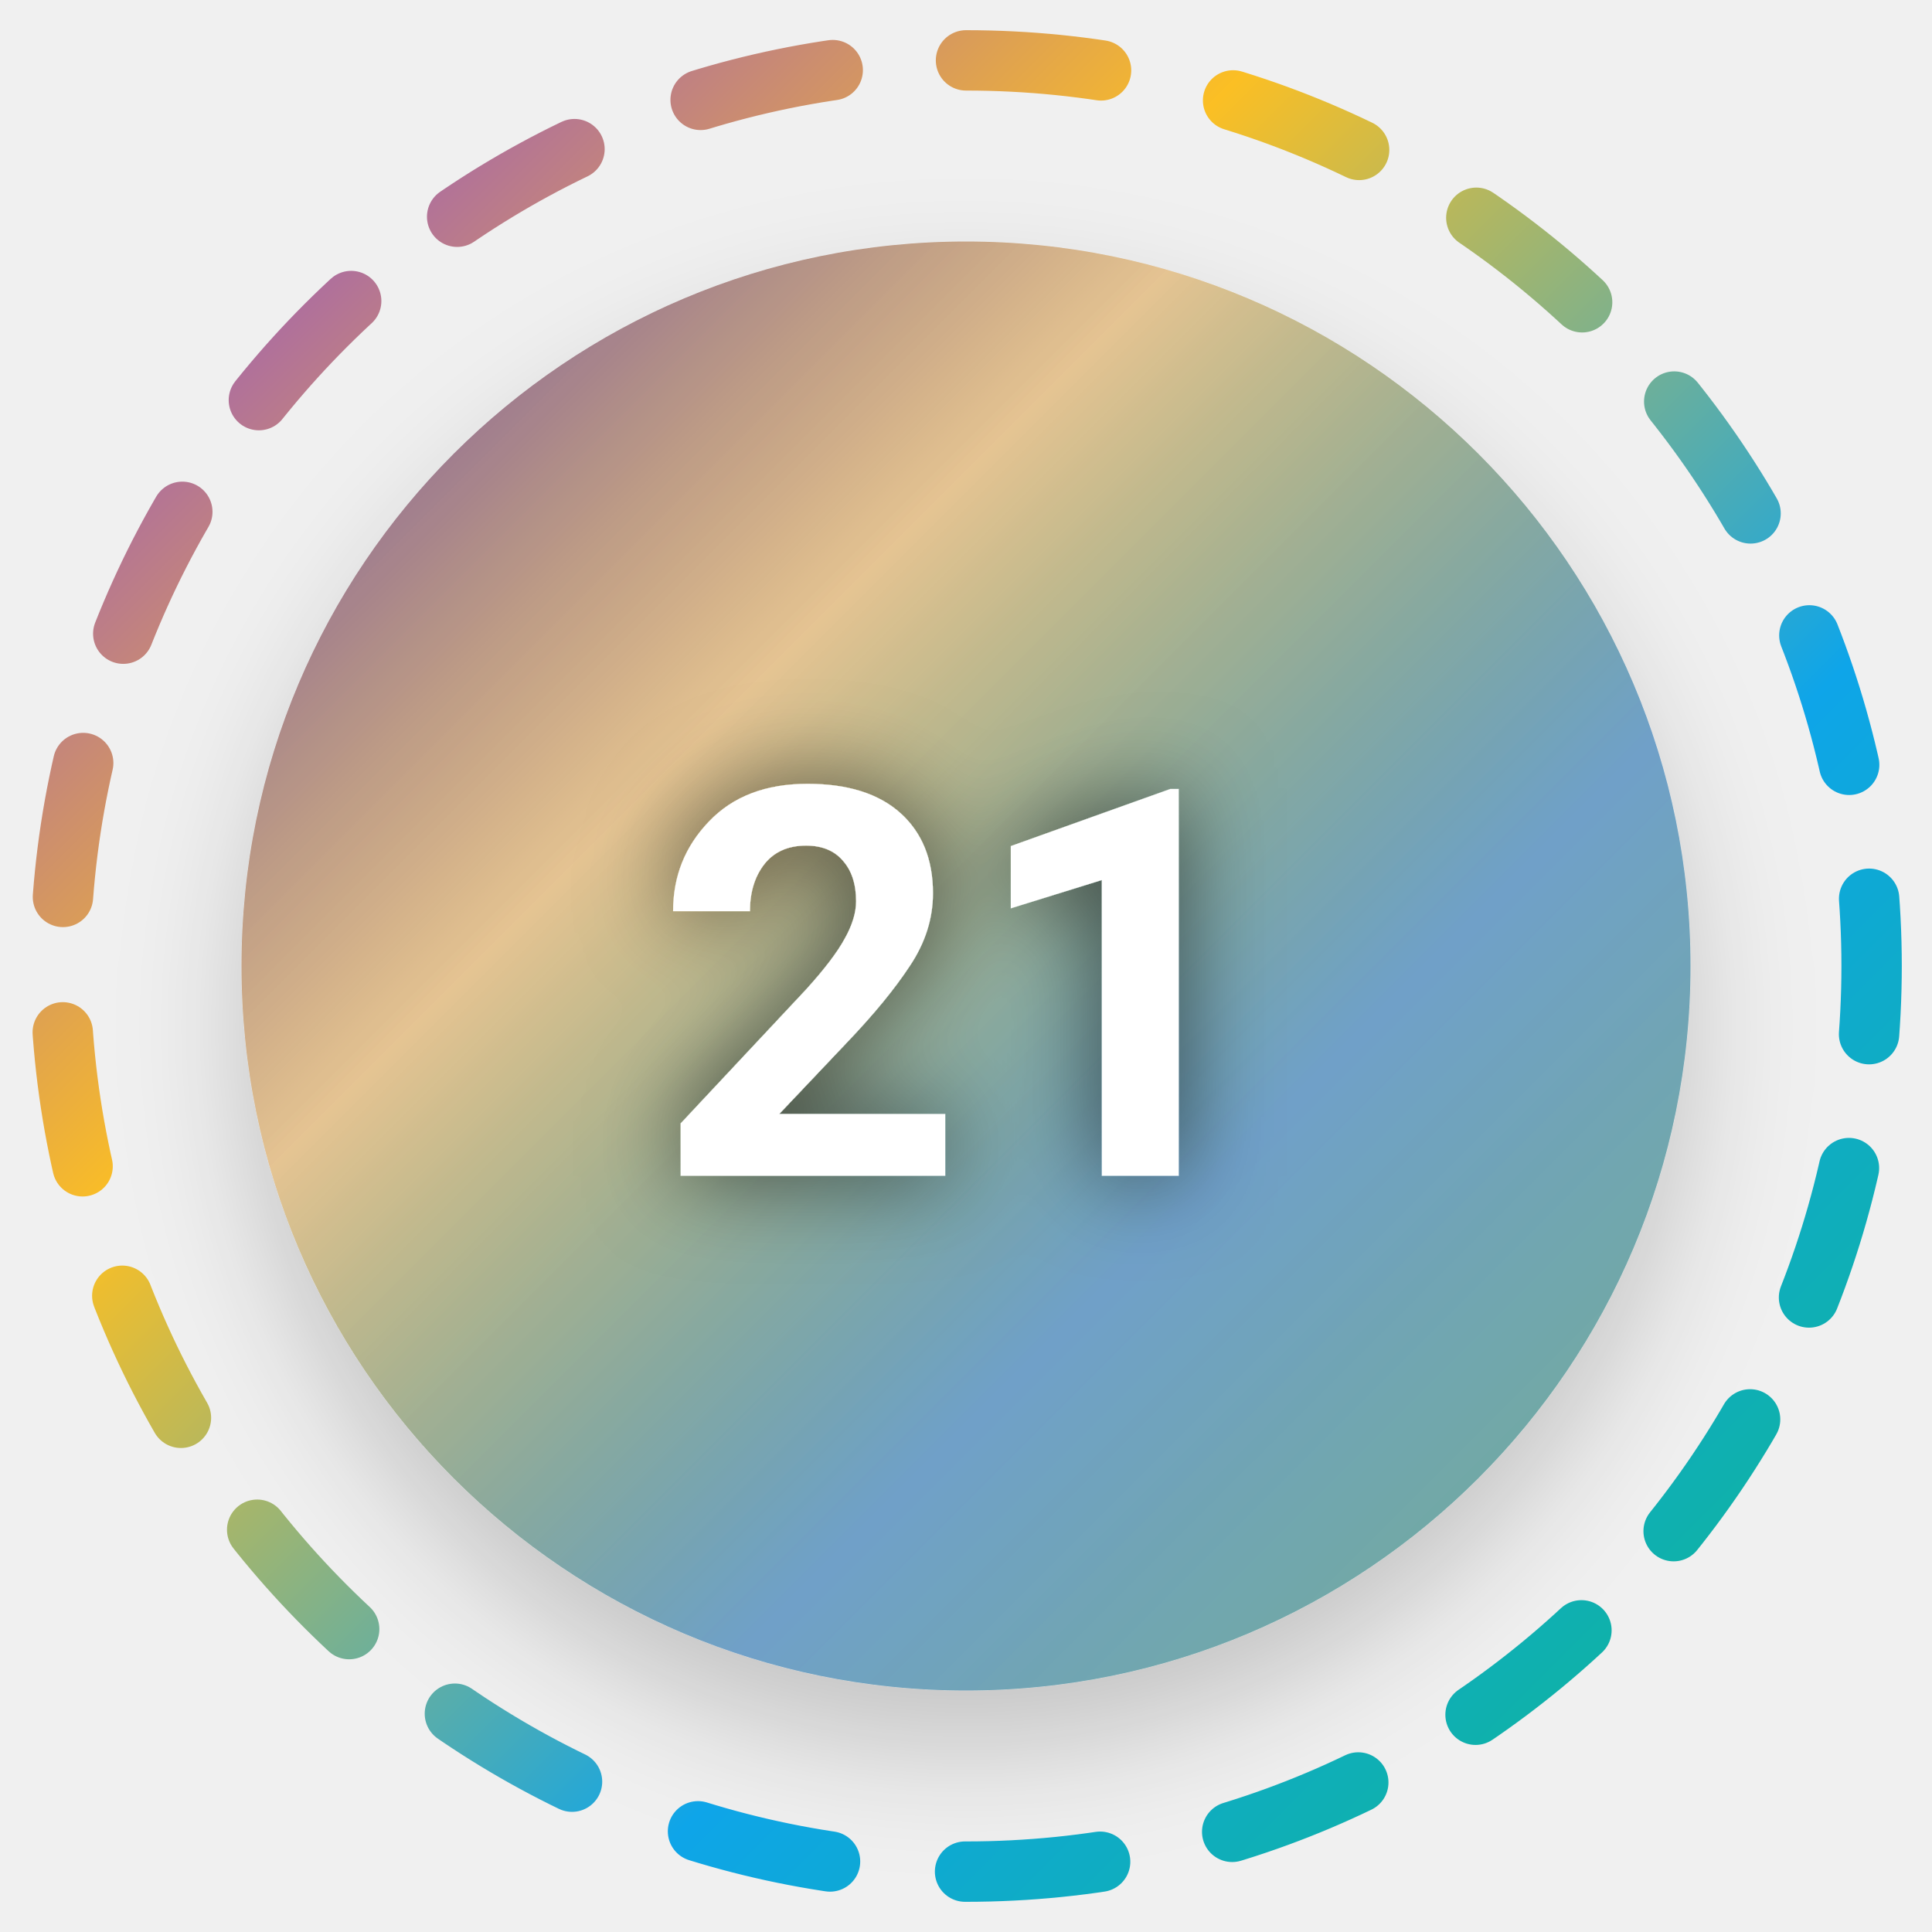
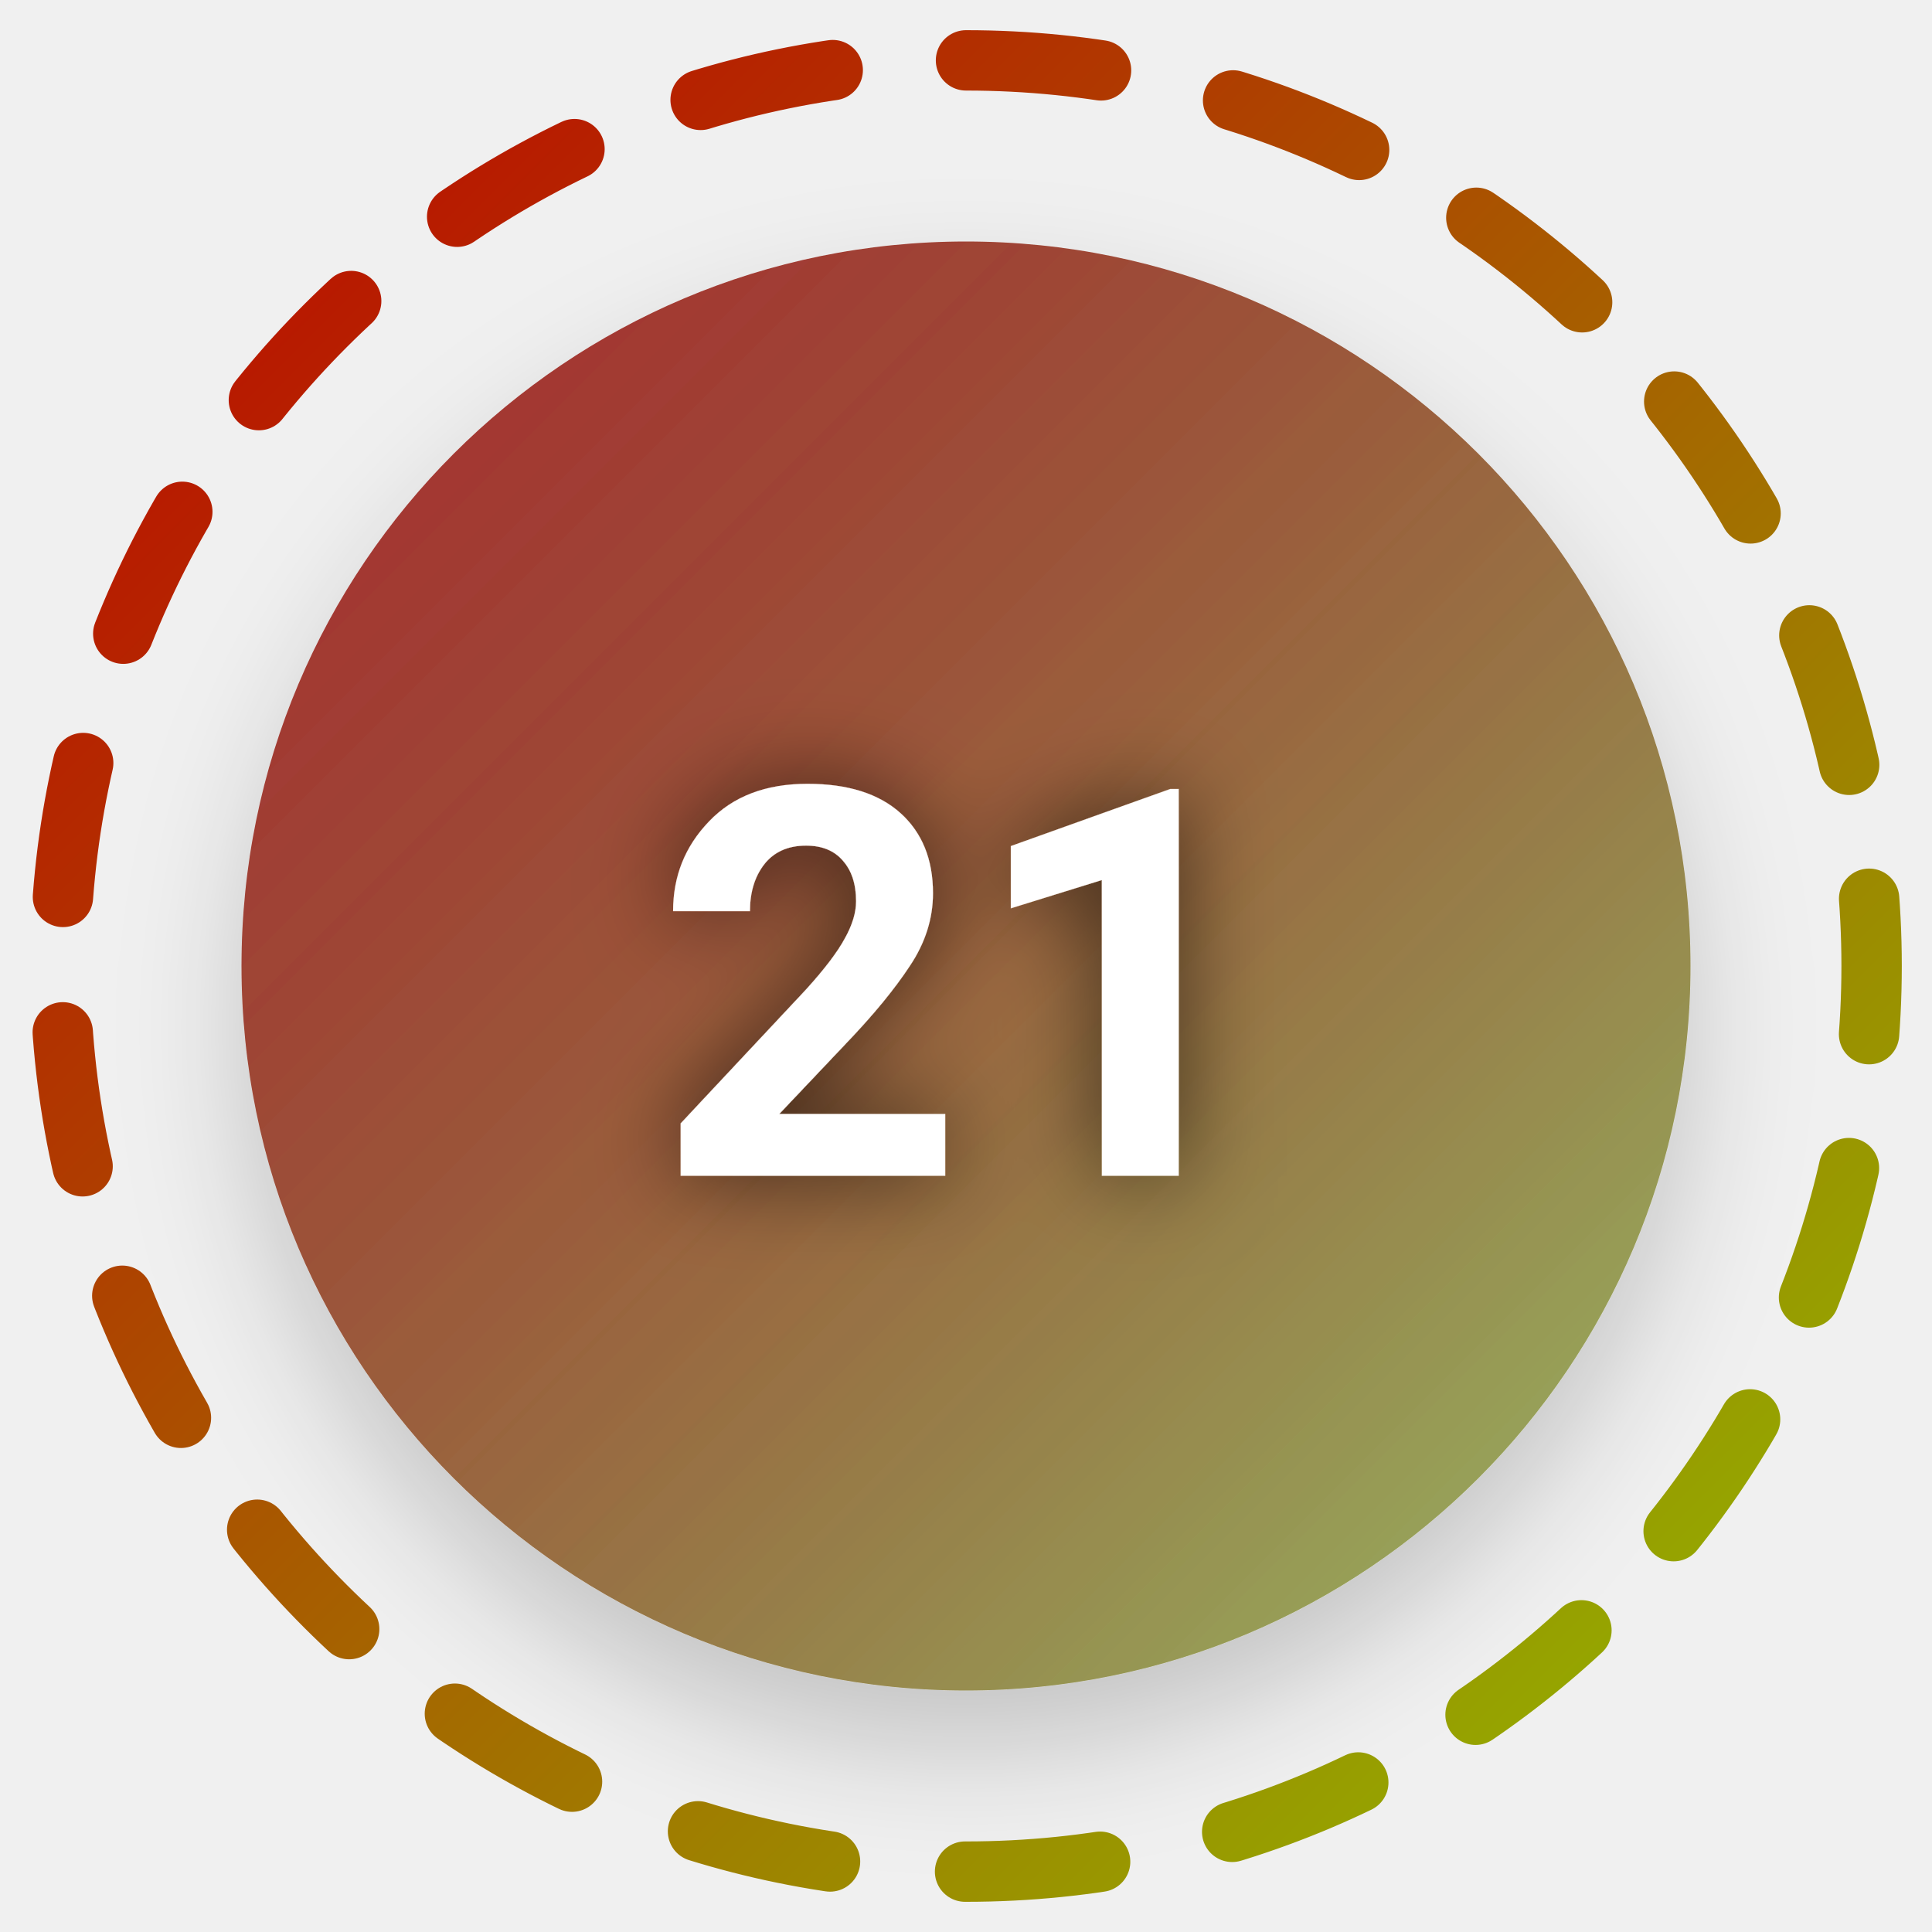
<svg xmlns="http://www.w3.org/2000/svg" width="64" height="64" viewBox="0 0 64 64" role="img" aria-label="Level 21">
  <defs>
    <linearGradient id="ring" x1="0" y1="0" x2="1" y2="1">
      <stop offset="0%" stop-color="#B87333" />
      <stop offset="100%" stop-color="#D18E52" />
    </linearGradient>
    <linearGradient id="inner" x1="0" y1="0" x2="1" y2="1">
-       <stop offset="0%" stop-color="#7c3aed" />
-       <stop offset="33%" stop-color="#fbbf24" />
-       <stop offset="66%" stop-color="#0ea5e9" />
-       <stop offset="100%" stop-color="#10b981" />
+       <stop offset="0%" stop-color="#be0000" />
+       <stop offset="100%" stop-color="#8fbe00" />
    </linearGradient>
    <filter id="shadow" x="-20%" y="-20%" width="140%" height="140%">
      <feDropShadow dx="0" dy="2" stdDeviation="2" flood-color="#000" flood-opacity=".18" />
    </filter>
    <filter id="saturation" x="-20%" y="-20%" width="140%" height="140%">
-       <feColorMatrix type="saturate" values="0.52" />
+       <feColorMatrix type="saturate" values="0.7" />
    </filter>
    <filter id="text-shadow" x="-50%" y="-50%" width="200%" height="200%">
      <feDropShadow dx="0" dy="0" stdDeviation="1.5" flood-color="#000" flood-opacity="0.6" />
    </filter>
  </defs>
  <g filter="url(#shadow)">
    <circle cx="32" cy="32" r="24" fill="url(#inner)" filter="url(#saturation)" />
  </g>
  <text x="32" y="34" font-family="'Segoe UI', 'Roboto', 'Helvetica Neue', Arial, sans-serif" font-size="150%" font-weight="700" text-anchor="middle" dominant-baseline="middle" fill="#ffffff" filter="url(#text-shadow)">21
    </text>
  <path d="M 32 2 A 30 30 0 1 1 31.999 2" fill="none" stroke="url(#inner)" stroke-width="2" stroke-linecap="round" stroke-dasharray="4.49 4.49" />
</svg>
